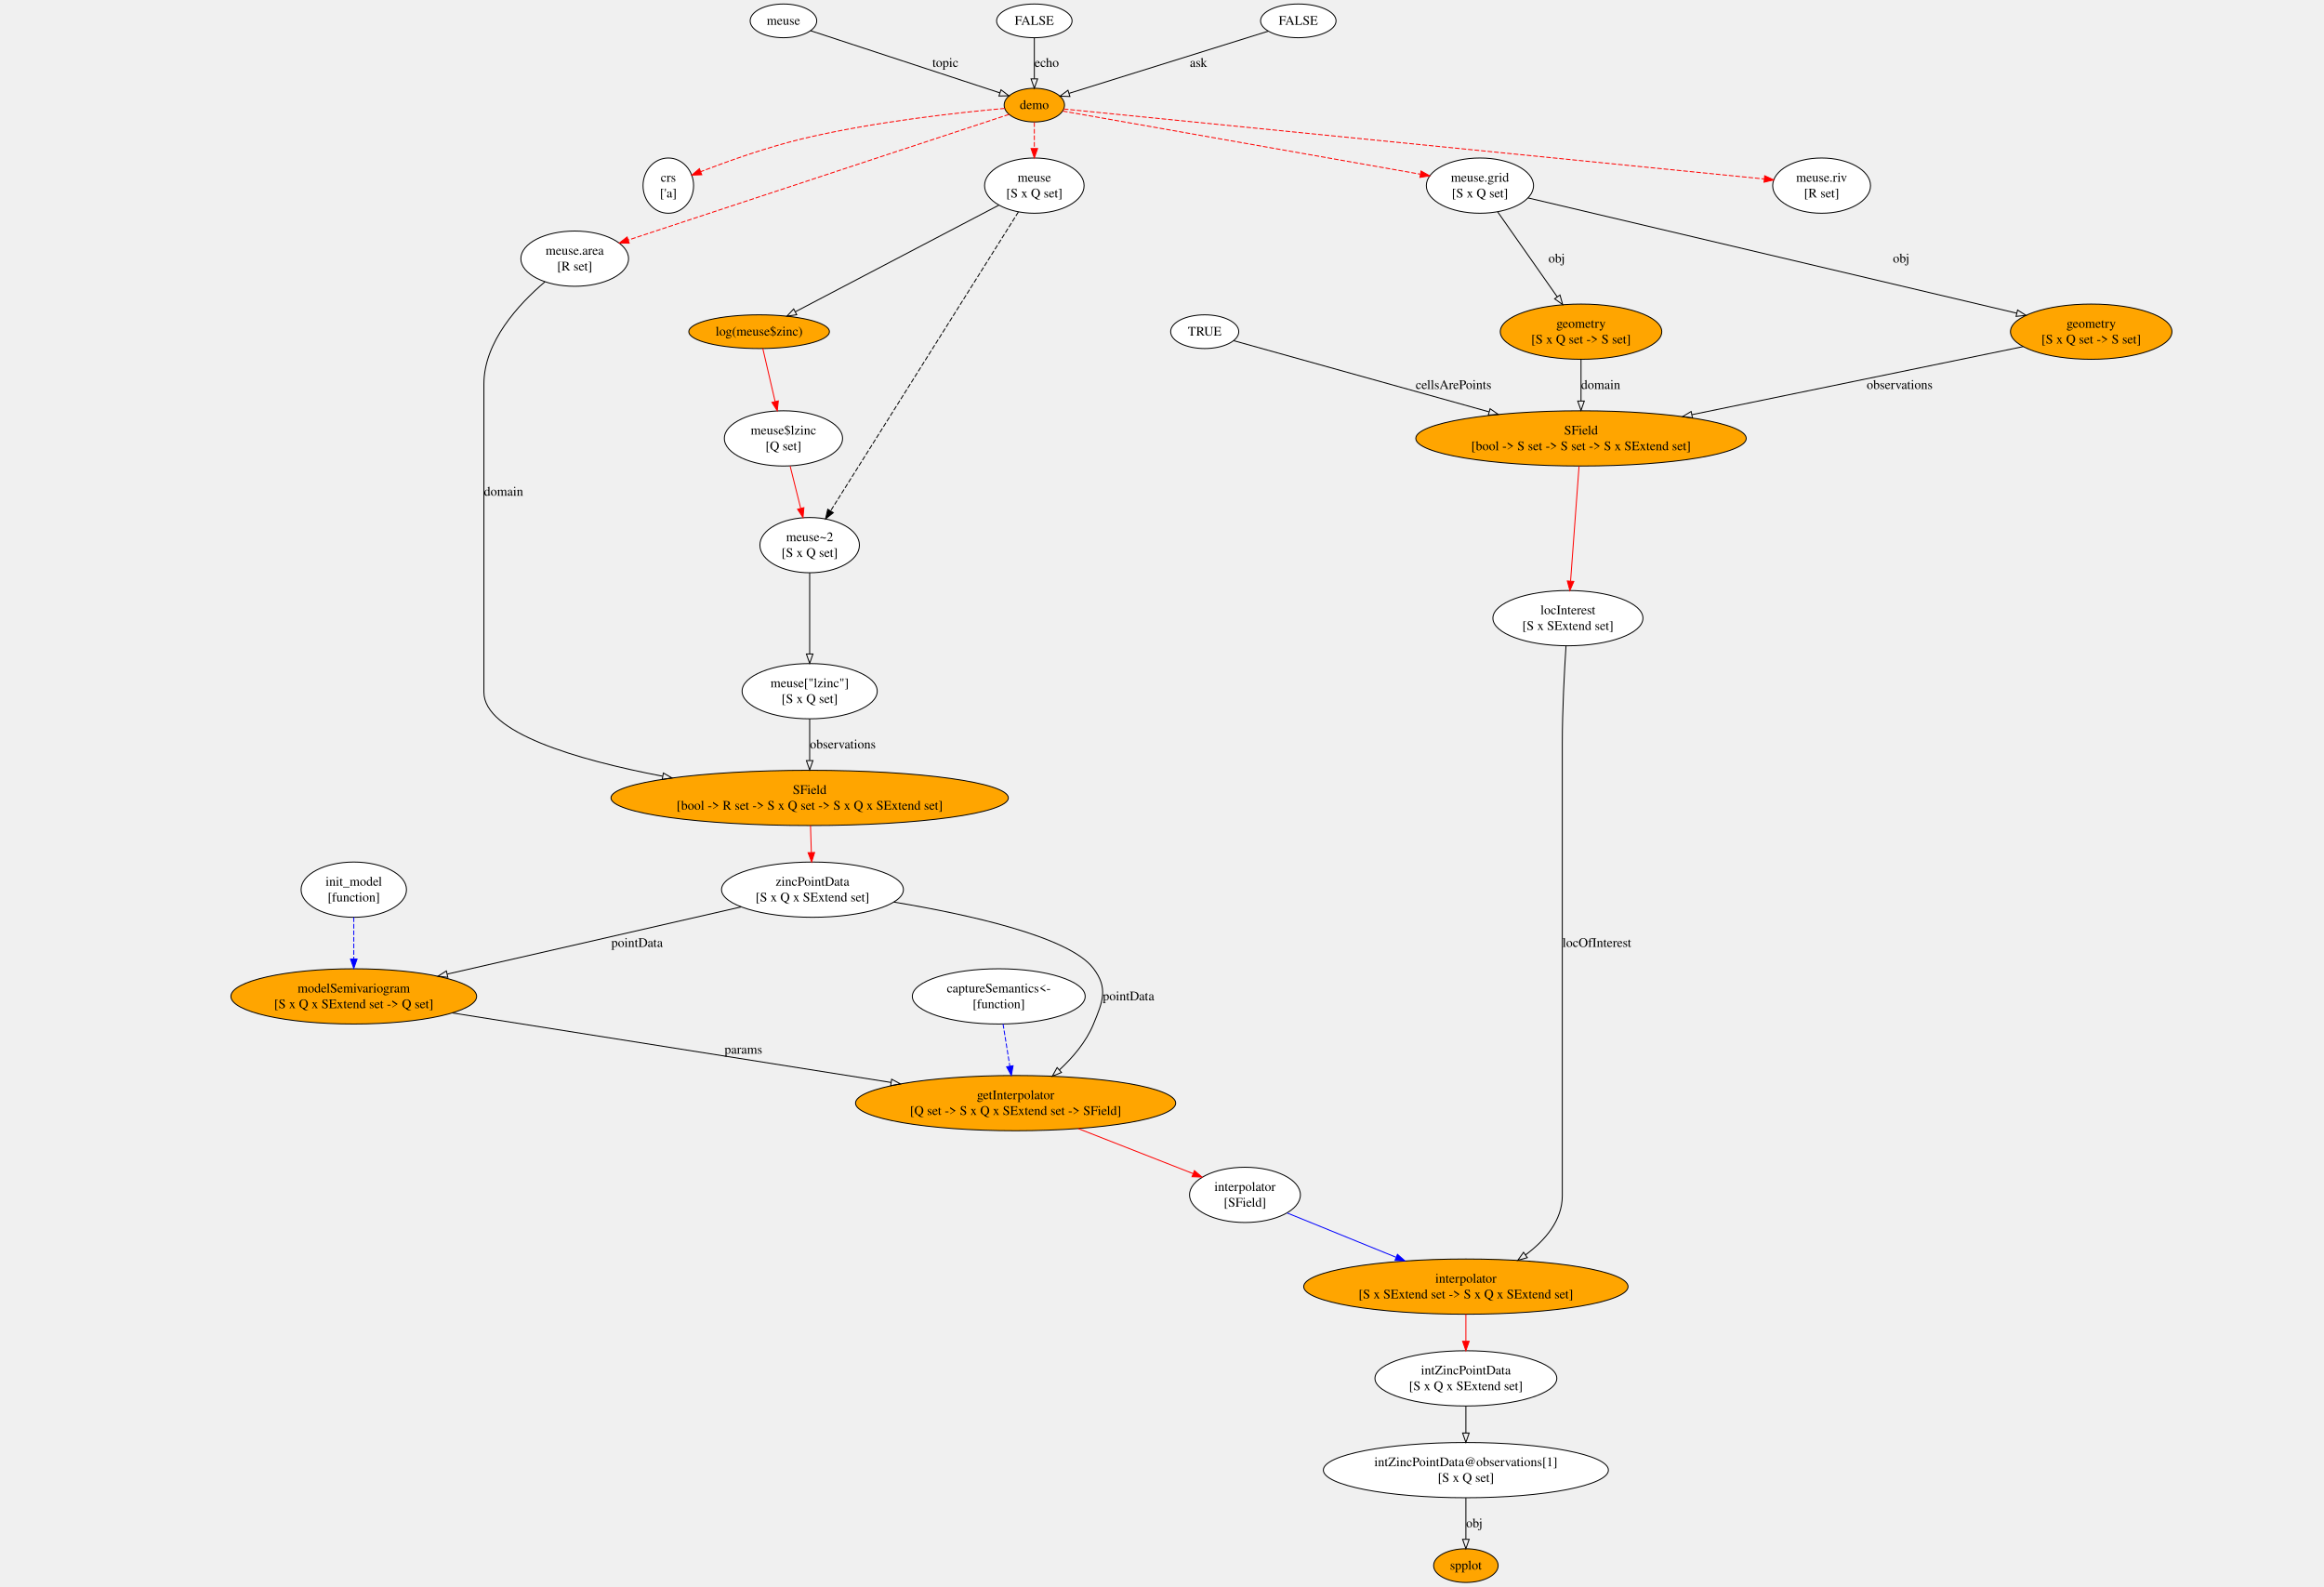
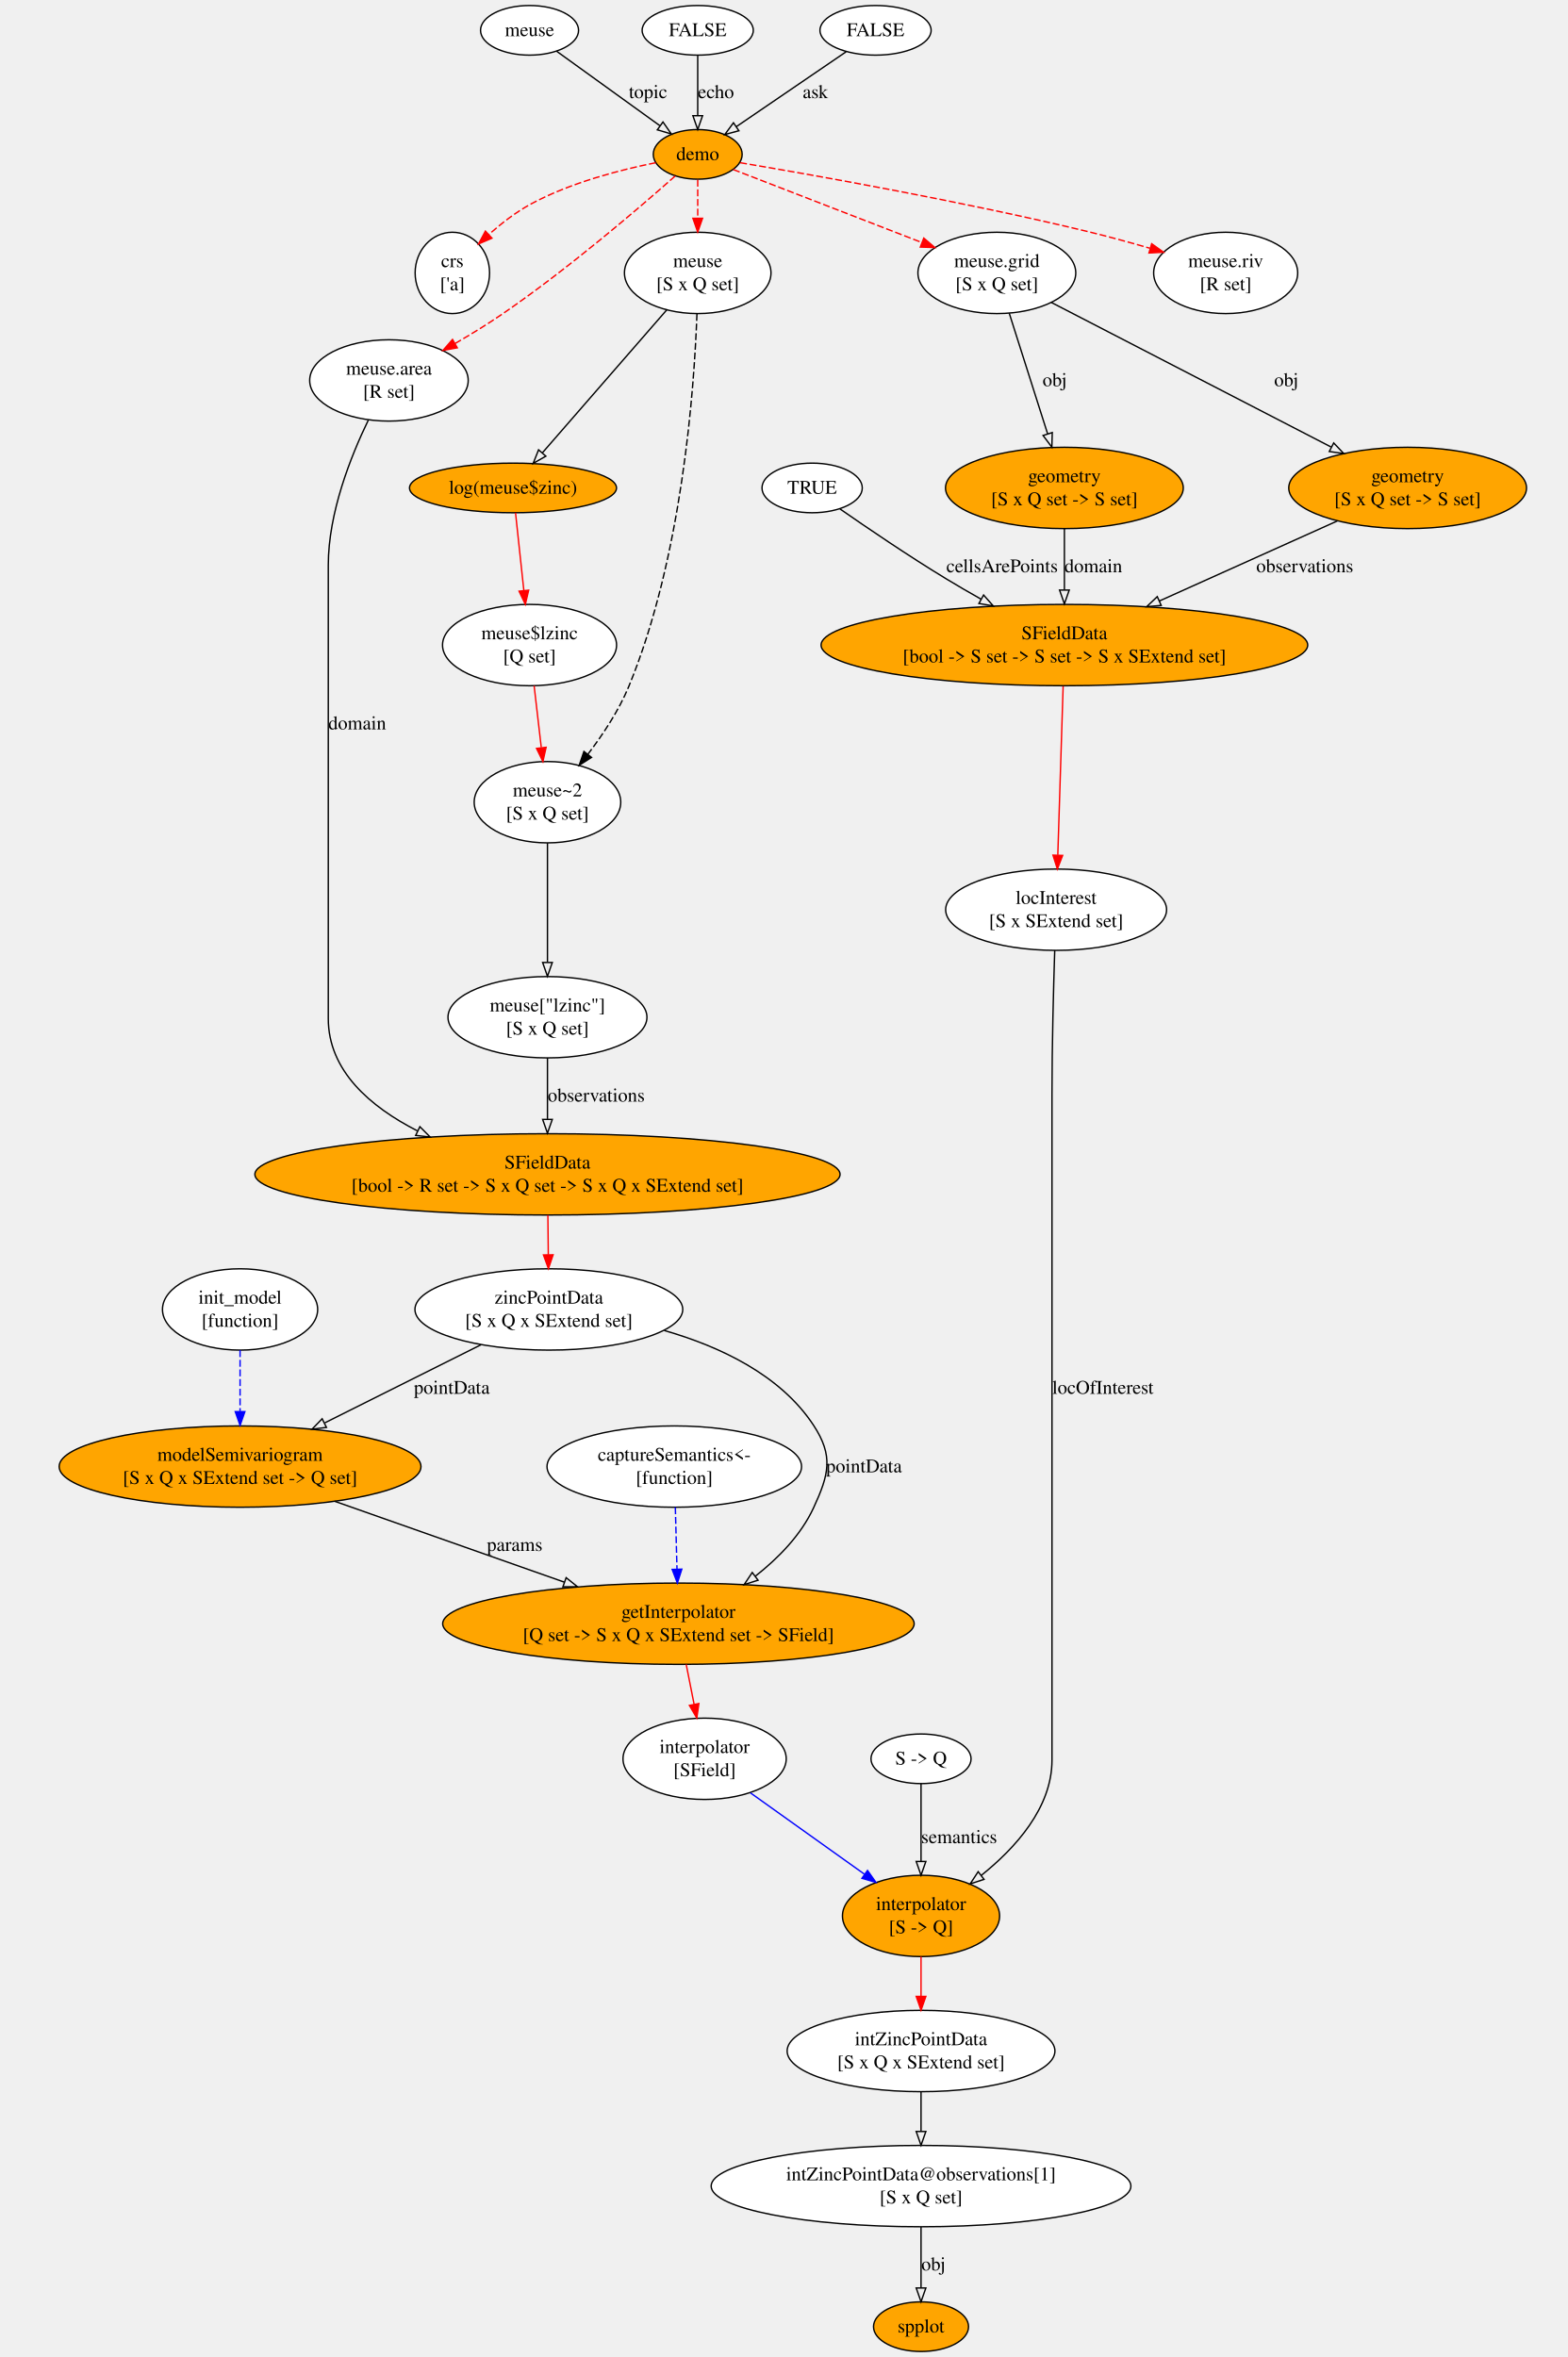
- <svg xmlns="http://www.w3.org/2000/svg" width="545pt" height="372pt" viewBox="0.00 0.00 545.18 372.00">
-   <g id="graph1" class="graph" transform="scale(0.219599 0.219599) rotate(0) translate(4 1690)">
+ <svg xmlns="http://www.w3.org/2000/svg" width="246pt" height="370pt" viewBox="0.00 0.00 246.00 370.12">
+   <g id="graph1" class="graph" transform="scale(0.216445 0.216445) rotate(0) translate(4 1706)">
    <g id="node1" class="node">
-       <ellipse fill="orange" stroke="black" cx="1100.93" cy="-1578" rx="32.239" ry="18" />
-       <text text-anchor="middle" x="1100.93" y="-1573.8" font-family="Times,serif" font-size="14.00">demo</text>
+       <ellipse fill="orange" stroke="black" cx="501.97" cy="-1594" rx="32.239" ry="18" />
+       <text text-anchor="middle" x="501.97" y="-1589.8" font-family="Times,serif" font-size="14.00">demo</text>
    </g>
    <g id="node5" class="node">
-       <ellipse fill="white" stroke="black" cx="709.927" cy="-1492" rx="27" ry="29.5" />
-       <text text-anchor="middle" x="709.927" y="-1496.2" font-family="Times,serif" font-size="14.00">crs </text>
-       <text text-anchor="middle" x="709.927" y="-1479.4" font-family="Times,serif" font-size="14.00">['a]</text>
+       <ellipse fill="white" stroke="black" cx="323.97" cy="-1508" rx="27" ry="29.5" />
+       <text text-anchor="middle" x="323.97" y="-1512.2" font-family="Times,serif" font-size="14.00">crs </text>
+       <text text-anchor="middle" x="323.97" y="-1495.4" font-family="Times,serif" font-size="14.00">['a]</text>
    </g>
    <g id="edge1" class="edge">
-       <path fill="none" stroke="red" stroke-dasharray="5,2" d="M1069.25,-1574.47C1021.75,-1570.24 929.464,-1560.34 852.927,-1542 815.145,-1532.95 773.238,-1517.98 744.612,-1506.96" />
-       <polygon fill="red" stroke="red" points="745.658,-1503.61 735.07,-1503.25 743.119,-1510.14 745.658,-1503.61" />
+       <path fill="none" stroke="red" stroke-dasharray="5,2" d="M471.5,-1587.94C446.161,-1582.88 409.725,-1573.55 380.97,-1558 370.139,-1552.14 359.548,-1543.94 350.492,-1535.93" />
+       <polygon fill="red" stroke="red" points="352.689,-1533.19 342.962,-1529 347.947,-1538.34 352.689,-1533.19" />
    </g>
    <g id="node6" class="node">
-       <ellipse fill="white" stroke="black" cx="1100.93" cy="-1492" rx="53.159" ry="29.5" />
-       <text text-anchor="middle" x="1100.93" y="-1496.2" font-family="Times,serif" font-size="14.00">meuse </text>
-       <text text-anchor="middle" x="1100.93" y="-1479.4" font-family="Times,serif" font-size="14.00">[S x Q set]</text>
+       <ellipse fill="white" stroke="black" cx="501.97" cy="-1508" rx="53.159" ry="29.5" />
+       <text text-anchor="middle" x="501.97" y="-1512.2" font-family="Times,serif" font-size="14.00">meuse </text>
+       <text text-anchor="middle" x="501.97" y="-1495.4" font-family="Times,serif" font-size="14.00">[S x Q set]</text>
    </g>
    <g id="edge2" class="edge">
-       <path fill="none" stroke="red" stroke-dasharray="5,2" d="M1100.93,-1559.6C1100.93,-1551.46 1100.93,-1541.43 1100.93,-1531.65" />
-       <polygon fill="red" stroke="red" points="1104.43,-1531.63 1100.93,-1521.63 1097.43,-1531.63 1104.43,-1531.63" />
+       <path fill="none" stroke="red" stroke-dasharray="5,2" d="M501.97,-1575.6C501.97,-1567.46 501.97,-1557.43 501.97,-1547.65" />
+       <polygon fill="red" stroke="red" points="505.47,-1547.63 501.97,-1537.63 498.47,-1547.63 505.47,-1547.63" />
    </g>
    <g id="node7" class="node">
-       <ellipse fill="white" stroke="black" cx="609.927" cy="-1414" rx="57.5" ry="29.5" />
-       <text text-anchor="middle" x="609.927" y="-1418.2" font-family="Times,serif" font-size="14.00">meuse.area </text>
-       <text text-anchor="middle" x="609.927" y="-1401.4" font-family="Times,serif" font-size="14.00">[R set]</text>
+       <ellipse fill="white" stroke="black" cx="277.97" cy="-1430" rx="57.5" ry="29.5" />
+       <text text-anchor="middle" x="277.97" y="-1434.2" font-family="Times,serif" font-size="14.00">meuse.area </text>
+       <text text-anchor="middle" x="277.97" y="-1417.4" font-family="Times,serif" font-size="14.00">[R set]</text>
    </g>
    <g id="edge3" class="edge">
-       <path fill="none" stroke="red" stroke-dasharray="5,2" d="M1073.83,-1568.06C996.433,-1542.52 773.147,-1468.85 667.124,-1433.87" />
-       <polygon fill="red" stroke="red" points="668.138,-1430.52 657.545,-1430.71 665.945,-1437.17 668.138,-1430.52" />
+       <path fill="none" stroke="red" stroke-dasharray="5,2" d="M485.598,-1578.28C459.847,-1555.48 407.864,-1510.81 359.97,-1478 349.288,-1470.68 337.401,-1463.41 326.066,-1456.85" />
+       <polygon fill="red" stroke="red" points="327.548,-1453.67 317.127,-1451.76 324.082,-1459.75 327.548,-1453.67" />
    </g>
    <g id="node8" class="node">
-       <ellipse fill="white" stroke="black" cx="1576.93" cy="-1492" rx="57.25" ry="29.5" />
-       <text text-anchor="middle" x="1576.93" y="-1496.2" font-family="Times,serif" font-size="14.00">meuse.grid </text>
-       <text text-anchor="middle" x="1576.93" y="-1479.4" font-family="Times,serif" font-size="14.00">[S x Q set]</text>
+       <ellipse fill="white" stroke="black" cx="718.97" cy="-1508" rx="57.25" ry="29.5" />
+       <text text-anchor="middle" x="718.97" y="-1512.2" font-family="Times,serif" font-size="14.00">meuse.grid </text>
+       <text text-anchor="middle" x="718.97" y="-1495.4" font-family="Times,serif" font-size="14.00">[S x Q set]</text>
    </g>
    <g id="edge4" class="edge">
-       <path fill="none" stroke="red" stroke-dasharray="5,2" d="M1131.43,-1571.62C1207.98,-1558.11 1409.51,-1522.54 1513.24,-1504.24" />
-       <polygon fill="red" stroke="red" points="1514.03,-1507.65 1523.27,-1502.47 1512.81,-1500.76 1514.03,-1507.65" />
+       <path fill="none" stroke="red" stroke-dasharray="5,2" d="M527.714,-1583.03C561.289,-1570.04 620.892,-1546.97 664.663,-1530.02" />
+       <polygon fill="red" stroke="red" points="665.963,-1533.27 674.026,-1526.4 663.436,-1526.74 665.963,-1533.27" />
    </g>
    <g id="node9" class="node">
-       <ellipse fill="white" stroke="black" cx="1941.93" cy="-1492" rx="52.25" ry="29.5" />
-       <text text-anchor="middle" x="1941.93" y="-1496.2" font-family="Times,serif" font-size="14.00">meuse.riv </text>
-       <text text-anchor="middle" x="1941.93" y="-1479.4" font-family="Times,serif" font-size="14.00">[R set]</text>
+       <ellipse fill="white" stroke="black" cx="884.97" cy="-1508" rx="52.25" ry="29.5" />
+       <text text-anchor="middle" x="884.97" y="-1512.2" font-family="Times,serif" font-size="14.00">meuse.riv </text>
+       <text text-anchor="middle" x="884.97" y="-1495.4" font-family="Times,serif" font-size="14.00">[R set]</text>
    </g>
    <g id="edge5" class="edge">
-       <path fill="none" stroke="red" stroke-dasharray="5,2" d="M1132.36,-1573.86C1256.49,-1561.46 1713.94,-1515.77 1880.64,-1499.12" />
-       <polygon fill="red" stroke="red" points="1881.12,-1502.59 1890.72,-1498.11 1880.43,-1495.63 1881.12,-1502.59" />
+       <path fill="none" stroke="red" stroke-dasharray="5,2" d="M532.737,-1587.96C584.923,-1579.2 693.992,-1559.98 784.97,-1538 799.674,-1534.45 815.451,-1530.12 830.028,-1525.9" />
+       <polygon fill="red" stroke="red" points="831.288,-1529.18 839.901,-1523.01 829.32,-1522.46 831.288,-1529.18" />
    </g>
    <g id="node2" class="node">
-       <ellipse fill="white" stroke="black" cx="832.927" cy="-1668" rx="35.558" ry="18" />
-       <text text-anchor="middle" x="832.927" y="-1663.8" font-family="Times,serif" font-size="14.00">meuse</text>
+       <ellipse fill="white" stroke="black" cx="379.97" cy="-1684" rx="35.558" ry="18" />
+       <text text-anchor="middle" x="379.97" y="-1679.8" font-family="Times,serif" font-size="14.00">meuse</text>
    </g>
    <g id="edge6" class="edge">
-       <path fill="none" stroke="black" d="M861.863,-1657.5C910.919,-1641.39 1010.32,-1608.75 1064.21,-1591.06" />
-       <polygon fill="none" stroke="black" points="1065.31,-1594.38 1073.72,-1587.94 1063.12,-1587.73 1065.31,-1594.38" />
-       <text text-anchor="middle" x="1005.93" y="-1618.8" font-family="Times,serif" font-size="14.00">topic</text>
+       <path fill="none" stroke="black" d="M399.571,-1668.86C419.878,-1654.21 451.774,-1631.21 474.571,-1614.76" />
+       <polygon fill="none" stroke="black" points="476.756,-1617.5 482.819,-1608.81 472.661,-1611.82 476.756,-1617.5" />
+       <text text-anchor="middle" x="465.967" y="-1634.8" font-family="Times,serif" font-size="14.00">topic</text>
    </g>
    <g id="node3" class="node">
-       <ellipse fill="white" stroke="black" cx="1100.93" cy="-1668" rx="40.315" ry="18" />
-       <text text-anchor="middle" x="1100.93" y="-1663.8" font-family="Times,serif" font-size="14.00">FALSE</text>
+       <ellipse fill="white" stroke="black" cx="501.97" cy="-1684" rx="40.315" ry="18" />
+       <text text-anchor="middle" x="501.97" y="-1679.8" font-family="Times,serif" font-size="14.00">FALSE</text>
    </g>
    <g id="edge7" class="edge">
-       <path fill="none" stroke="black" d="M1100.93,-1649.61C1100.93,-1637.24 1100.93,-1620.37 1100.93,-1606.22" />
-       <polygon fill="none" stroke="black" points="1104.43,-1606.05 1100.93,-1596.05 1097.43,-1606.05 1104.43,-1606.05" />
-       <text text-anchor="middle" x="1114.14" y="-1618.8" font-family="Times,serif" font-size="14.00">echo</text>
+       <path fill="none" stroke="black" d="M501.97,-1665.61C501.97,-1653.24 501.97,-1636.37 501.97,-1622.22" />
+       <polygon fill="none" stroke="black" points="505.47,-1622.05 501.97,-1612.05 498.47,-1622.05 505.47,-1622.05" />
+       <text text-anchor="middle" x="515.184" y="-1634.8" font-family="Times,serif" font-size="14.00">echo</text>
    </g>
    <g id="node4" class="node">
-       <ellipse fill="white" stroke="black" cx="1382.93" cy="-1668" rx="40.315" ry="18" />
-       <text text-anchor="middle" x="1382.93" y="-1663.8" font-family="Times,serif" font-size="14.00">FALSE</text>
+       <ellipse fill="white" stroke="black" cx="630.97" cy="-1684" rx="40.315" ry="18" />
+       <text text-anchor="middle" x="630.97" y="-1679.8" font-family="Times,serif" font-size="14.00">FALSE</text>
    </g>
    <g id="edge8" class="edge">
-       <path fill="none" stroke="black" d="M1350.85,-1656.99C1298.26,-1640.58 1193.97,-1608.03 1138.18,-1590.63" />
-       <polygon fill="none" stroke="black" points="1138.94,-1587.2 1128.35,-1587.56 1136.86,-1593.88 1138.94,-1587.2" />
-       <text text-anchor="middle" x="1276.26" y="-1618.8" font-family="Times,serif" font-size="14.00">ask</text>
+       <path fill="none" stroke="black" d="M609.668,-1668.47C587.871,-1653.6 553.892,-1630.42 529.94,-1614.08" />
+       <polygon fill="none" stroke="black" points="531.843,-1611.14 521.61,-1608.4 527.899,-1616.92 531.843,-1611.14" />
+       <text text-anchor="middle" x="587.299" y="-1634.8" font-family="Times,serif" font-size="14.00">ask</text>
    </g>
    <g id="node10" class="node">
-       <ellipse fill="white" stroke="black" cx="860.927" cy="-1108" rx="53.159" ry="29.5" />
-       <text text-anchor="middle" x="860.927" y="-1112.2" font-family="Times,serif" font-size="14.00">meuse~2 </text>
-       <text text-anchor="middle" x="860.927" y="-1095.4" font-family="Times,serif" font-size="14.00">[S x Q set]</text>
+       <ellipse fill="white" stroke="black" cx="392.97" cy="-1124" rx="53.159" ry="29.5" />
+       <text text-anchor="middle" x="392.97" y="-1128.2" font-family="Times,serif" font-size="14.00">meuse~2 </text>
+       <text text-anchor="middle" x="392.97" y="-1111.4" font-family="Times,serif" font-size="14.00">[S x Q set]</text>
    </g>
    <g id="edge9" class="edge">
-       <path fill="none" stroke="black" stroke-dasharray="5,2" d="M1083.86,-1463.83C1041.41,-1396.27 931.069,-1220.64 883.402,-1144.77" />
-       <polygon fill="black" stroke="black" points="886.192,-1142.63 877.908,-1136.03 880.264,-1146.36 886.192,-1142.63" />
+       <path fill="none" stroke="black" stroke-dasharray="5,2" d="M501.408,-1478.22C499.435,-1423.52 490.659,-1301.64 451.97,-1208 444.746,-1190.52 433.253,-1173.15 422.323,-1158.85" />
+       <polygon fill="black" stroke="black" points="424.926,-1156.5 415.988,-1150.81 419.428,-1160.83 424.926,-1156.5" />
    </g>
    <g id="node12" class="node">
-       <ellipse fill="orange" stroke="black" cx="806.927" cy="-1336" rx="75.086" ry="18" />
-       <text text-anchor="middle" x="806.927" y="-1331.8" font-family="Times,serif" font-size="14.00">log(meuse$zinc)</text>
+       <ellipse fill="orange" stroke="black" cx="367.97" cy="-1352" rx="75.086" ry="18" />
+       <text text-anchor="middle" x="367.97" y="-1347.8" font-family="Times,serif" font-size="14.00">log(meuse$zinc)</text>
    </g>
    <g id="edge10" class="edge">
-       <path fill="none" stroke="black" d="M1063.09,-1471.18C1006.97,-1441.79 902.226,-1386.92 845.617,-1357.27" />
-       <polygon fill="none" stroke="black" points="847.109,-1354.1 836.627,-1352.56 843.861,-1360.3 847.109,-1354.1" />
+       <path fill="none" stroke="black" d="M479.541,-1481.22C454.451,-1452.39 414.099,-1406.01 389.416,-1377.65" />
+       <polygon fill="none" stroke="black" points="391.799,-1375.05 382.594,-1369.81 386.518,-1379.65 391.799,-1375.05" />
    </g>
    <g id="node14" class="node">
-       <ellipse fill="orange" stroke="black" cx="860.927" cy="-838" rx="212.25" ry="29.5" />
-       <text text-anchor="middle" x="860.927" y="-842.2" font-family="Times,serif" font-size="14.00">SField</text>
-       <text text-anchor="middle" x="860.927" y="-825.4" font-family="Times,serif" font-size="14.00">[bool -&gt; R set -&gt; S x Q set -&gt; S x Q x SExtend set]</text>
+       <ellipse fill="orange" stroke="black" cx="392.97" cy="-854" rx="212.25" ry="29.5" />
+       <text text-anchor="middle" x="392.97" y="-858.2" font-family="Times,serif" font-size="14.00">SFieldData</text>
+       <text text-anchor="middle" x="392.97" y="-841.4" font-family="Times,serif" font-size="14.00">[bool -&gt; R set -&gt; S x Q set -&gt; S x Q x SExtend set]</text>
    </g>
    <g id="edge11" class="edge">
-       <path fill="none" stroke="black" d="M578.166,-1389.3C549.877,-1365.23 512.927,-1325.15 512.927,-1280 512.927,-1280 512.927,-1280 512.927,-951 512.927,-907.751 611.553,-878.809 703.796,-861.197" />
-       <polygon fill="none" stroke="black" points="704.662,-864.596 713.848,-859.317 703.375,-857.715 704.662,-864.596" />
-       <text text-anchor="middle" x="533.925" y="-1160.8" font-family="Times,serif" font-size="14.00">domain</text>
+       <path fill="none" stroke="black" d="M263.073,-1401.34C250.308,-1375.03 233.97,-1333.94 233.97,-1296 233.97,-1296 233.97,-1296 233.97,-967 233.97,-929.186 264.399,-903.022 298.634,-885.553" />
+       <polygon fill="none" stroke="black" points="300.408,-888.582 307.884,-881.075 297.358,-882.282 300.408,-888.582" />
+       <text text-anchor="middle" x="254.967" y="-1176.8" font-family="Times,serif" font-size="14.00">domain</text>
    </g>
    <g id="node23" class="node">
-       <ellipse fill="orange" stroke="black" cx="2229.93" cy="-1336" rx="86.25" ry="29.5" />
-       <text text-anchor="middle" x="2229.93" y="-1340.2" font-family="Times,serif" font-size="14.00">geometry</text>
-       <text text-anchor="middle" x="2229.93" y="-1323.4" font-family="Times,serif" font-size="14.00">[S x Q set -&gt; S set]</text>
+       <ellipse fill="orange" stroke="black" cx="1016.97" cy="-1352" rx="86.25" ry="29.5" />
+       <text text-anchor="middle" x="1016.97" y="-1356.2" font-family="Times,serif" font-size="14.00">geometry</text>
+       <text text-anchor="middle" x="1016.97" y="-1339.4" font-family="Times,serif" font-size="14.00">[S x Q set -&gt; S set]</text>
    </g>
    <g id="edge12" class="edge">
-       <path fill="none" stroke="black" d="M1628.44,-1478.85C1742,-1452.07 2014.52,-1387.8 2150.28,-1355.78" />
-       <polygon fill="none" stroke="black" points="2151.28,-1359.14 2160.21,-1353.44 2149.67,-1352.33 2151.28,-1359.14" />
-       <text text-anchor="middle" x="2026.87" y="-1409.8" font-family="Times,serif" font-size="14.00">obj</text>
+       <path fill="none" stroke="black" d="M758.542,-1486.55C810.615,-1459.64 902.43,-1412.19 961.438,-1381.7" />
+       <polygon fill="none" stroke="black" points="963.339,-1384.65 970.616,-1376.95 960.125,-1378.44 963.339,-1384.65" />
+       <text text-anchor="middle" x="928.915" y="-1425.8" font-family="Times,serif" font-size="14.00">obj</text>
    </g>
    <g id="node24" class="node">
-       <ellipse fill="orange" stroke="black" cx="1684.93" cy="-1336" rx="86.25" ry="29.5" />
-       <text text-anchor="middle" x="1684.93" y="-1340.2" font-family="Times,serif" font-size="14.00">geometry</text>
-       <text text-anchor="middle" x="1684.93" y="-1323.4" font-family="Times,serif" font-size="14.00">[S x Q set -&gt; S set]</text>
+       <ellipse fill="orange" stroke="black" cx="767.97" cy="-1352" rx="86.25" ry="29.5" />
+       <text text-anchor="middle" x="767.97" y="-1356.2" font-family="Times,serif" font-size="14.00">geometry</text>
+       <text text-anchor="middle" x="767.97" y="-1339.4" font-family="Times,serif" font-size="14.00">[S x Q set -&gt; S set]</text>
    </g>
    <g id="edge13" class="edge">
-       <path fill="none" stroke="black" d="M1595.99,-1463.82C1613.66,-1438.62 1640.08,-1400.95 1659.53,-1373.21" />
-       <polygon fill="none" stroke="black" points="1662.45,-1375.14 1665.33,-1364.95 1656.72,-1371.12 1662.45,-1375.14" />
-       <text text-anchor="middle" x="1658.87" y="-1409.8" font-family="Times,serif" font-size="14.00">obj</text>
+       <path fill="none" stroke="black" d="M727.957,-1478.75C735.782,-1454.16 747.193,-1418.3 755.829,-1391.16" />
+       <polygon fill="none" stroke="black" points="759.176,-1392.18 758.873,-1381.59 752.506,-1390.06 759.176,-1392.18" />
+       <text text-anchor="middle" x="760.915" y="-1425.8" font-family="Times,serif" font-size="14.00">obj</text>
    </g>
    <g id="node15" class="node">
-       <ellipse fill="white" stroke="black" cx="860.927" cy="-952" rx="72.169" ry="29.5" />
-       <text text-anchor="middle" x="860.927" y="-956.2" font-family="Times,serif" font-size="14.00">meuse["lzinc"] </text>
-       <text text-anchor="middle" x="860.927" y="-939.4" font-family="Times,serif" font-size="14.00">[S x Q set]</text>
+       <ellipse fill="white" stroke="black" cx="392.97" cy="-968" rx="72.169" ry="29.5" />
+       <text text-anchor="middle" x="392.97" y="-972.2" font-family="Times,serif" font-size="14.00">meuse["lzinc"] </text>
+       <text text-anchor="middle" x="392.97" y="-955.4" font-family="Times,serif" font-size="14.00">[S x Q set]</text>
    </g>
    <g id="edge14" class="edge">
-       <path fill="none" stroke="black" d="M860.927,-1078.39C860.927,-1054.05 860.927,-1018.86 860.927,-991.947" />
-       <polygon fill="none" stroke="black" points="864.428,-991.713 860.927,-981.713 857.428,-991.713 864.428,-991.713" />
+       <path fill="none" stroke="black" d="M392.97,-1094.39C392.97,-1070.05 392.97,-1034.86 392.97,-1007.95" />
+       <polygon fill="none" stroke="black" points="396.47,-1007.71 392.97,-997.713 389.47,-1007.71 396.47,-1007.71" />
    </g>
    <g id="node11" class="node">
-       <ellipse fill="white" stroke="black" cx="832.927" cy="-1222" rx="63.133" ry="29.5" />
-       <text text-anchor="middle" x="832.927" y="-1226.2" font-family="Times,serif" font-size="14.00">meuse$lzinc </text>
-       <text text-anchor="middle" x="832.927" y="-1209.4" font-family="Times,serif" font-size="14.00">[Q set]</text>
+       <ellipse fill="white" stroke="black" cx="379.97" cy="-1238" rx="63.133" ry="29.5" />
+       <text text-anchor="middle" x="379.97" y="-1242.2" font-family="Times,serif" font-size="14.00">meuse$lzinc </text>
+       <text text-anchor="middle" x="379.97" y="-1225.4" font-family="Times,serif" font-size="14.00">[Q set]</text>
    </g>
    <g id="edge15" class="edge">
-       <path fill="none" stroke="red" d="M840.065,-1192.45C843.488,-1178.76 847.638,-1162.16 851.332,-1147.38" />
-       <polygon fill="red" stroke="red" points="854.772,-1148.05 853.802,-1137.5 847.981,-1146.35 854.772,-1148.05" />
+       <path fill="none" stroke="red" d="M383.284,-1208.45C384.858,-1194.89 386.762,-1178.48 388.465,-1163.81" />
+       <polygon fill="red" stroke="red" points="391.985,-1163.84 389.662,-1153.5 385.032,-1163.03 391.985,-1163.84" />
    </g>
    <g id="edge16" class="edge">
-       <path fill="none" stroke="red" d="M810.876,-1317.99C814.36,-1302.98 819.566,-1280.56 824.045,-1261.26" />
-       <polygon fill="red" stroke="red" points="827.456,-1262.05 826.308,-1251.52 820.637,-1260.47 827.456,-1262.05" />
+       <path fill="none" stroke="red" d="M369.792,-1333.99C371.393,-1319.05 373.781,-1296.76 375.841,-1277.53" />
+       <polygon fill="red" stroke="red" points="379.329,-1277.83 376.914,-1267.52 372.369,-1277.09 379.329,-1277.83" />
    </g>
    <g id="node13" class="node">
-       <ellipse fill="white" stroke="black" cx="863.927" cy="-740" rx="97.138" ry="29.5" />
-       <text text-anchor="middle" x="863.927" y="-744.2" font-family="Times,serif" font-size="14.00">zincPointData </text>
-       <text text-anchor="middle" x="863.927" y="-727.4" font-family="Times,serif" font-size="14.00">[S x Q x SExtend set]</text>
+       <ellipse fill="white" stroke="black" cx="393.97" cy="-756" rx="97.138" ry="29.5" />
+       <text text-anchor="middle" x="393.97" y="-760.2" font-family="Times,serif" font-size="14.00">zincPointData </text>
+       <text text-anchor="middle" x="393.97" y="-743.4" font-family="Times,serif" font-size="14.00">[S x Q x SExtend set]</text>
    </g>
    <g id="node17" class="node">
-       <ellipse fill="orange" stroke="black" cx="1080.93" cy="-512" rx="171.009" ry="29.5" />
-       <text text-anchor="middle" x="1080.93" y="-516.2" font-family="Times,serif" font-size="14.00">getInterpolator</text>
-       <text text-anchor="middle" x="1080.93" y="-499.4" font-family="Times,serif" font-size="14.00">[Q set -&gt; S x Q x SExtend set -&gt; SField]</text>
+       <ellipse fill="orange" stroke="black" cx="487.97" cy="-528" rx="171.009" ry="29.5" />
+       <text text-anchor="middle" x="487.97" y="-532.2" font-family="Times,serif" font-size="14.00">getInterpolator</text>
+       <text text-anchor="middle" x="487.97" y="-515.4" font-family="Times,serif" font-size="14.00">[Q set -&gt; S x Q x SExtend set -&gt; SField]</text>
    </g>
    <g id="edge18" class="edge">
-       <path fill="none" stroke="black" d="M950.793,-726.759C1029.86,-713.628 1138.08,-689.975 1163.93,-656 1180.08,-634.778 1174.13,-620.637 1163.93,-596 1156.22,-577.402 1142.11,-560.799 1127.67,-547.42" />
-       <polygon fill="none" stroke="black" points="1129.93,-544.744 1120.13,-540.724 1125.29,-549.98 1129.93,-544.744" />
-       <text text-anchor="middle" x="1201.53" y="-621.8" font-family="Times,serif" font-size="14.00">pointData</text>
+       <path fill="none" stroke="black" d="M477.705,-740.735C517.625,-729.272 561.838,-708.721 585.97,-672 600.614,-649.715 597.184,-636.194 585.97,-612 576.864,-592.356 560.565,-575.672 543.84,-562.529" />
+       <polygon fill="none" stroke="black" points="545.724,-559.567 535.625,-556.364 541.523,-565.166 545.724,-559.567" />
+       <text text-anchor="middle" x="622.573" y="-637.8" font-family="Times,serif" font-size="14.00">pointData</text>
    </g>
    <g id="node18" class="node">
-       <ellipse fill="orange" stroke="black" cx="373.927" cy="-626" rx="131.25" ry="29.5" />
-       <text text-anchor="middle" x="373.927" y="-630.2" font-family="Times,serif" font-size="14.00">modelSemivariogram</text>
-       <text text-anchor="middle" x="373.927" y="-613.4" font-family="Times,serif" font-size="14.00">[S x Q x SExtend set -&gt; Q set]</text>
+       <ellipse fill="orange" stroke="black" cx="169.97" cy="-642" rx="131.25" ry="29.5" />
+       <text text-anchor="middle" x="169.97" y="-646.2" font-family="Times,serif" font-size="14.00">modelSemivariogram</text>
+       <text text-anchor="middle" x="169.97" y="-629.4" font-family="Times,serif" font-size="14.00">[S x Q x SExtend set -&gt; Q set]</text>
    </g>
    <g id="edge17" class="edge">
-       <path fill="none" stroke="black" d="M787.903,-721.623C703.48,-702.326 566.868,-671.101 473.855,-649.841" />
-       <polygon fill="none" stroke="black" points="474.395,-646.374 463.866,-647.557 472.835,-653.198 474.395,-646.374" />
-       <text text-anchor="middle" x="676.531" y="-678.8" font-family="Times,serif" font-size="14.00">pointData</text>
+       <path fill="none" stroke="black" d="M344.812,-730.421C311.474,-713.752 267.152,-691.591 231.475,-673.753" />
+       <polygon fill="none" stroke="black" points="232.642,-670.423 222.132,-669.081 229.511,-676.684 232.642,-670.423" />
+       <text text-anchor="middle" x="323.573" y="-694.8" font-family="Times,serif" font-size="14.00">pointData</text>
    </g>
    <g id="edge19" class="edge">
-       <path fill="none" stroke="red" d="M861.819,-808.457C862.101,-799.446 862.417,-789.334 862.717,-779.736" />
-       <polygon fill="red" stroke="red" points="866.22,-779.704 863.034,-769.599 859.223,-779.485 866.22,-779.704" />
+       <path fill="none" stroke="red" d="M393.267,-824.457C393.361,-815.446 393.466,-805.334 393.566,-795.736" />
+       <polygon fill="red" stroke="red" points="397.067,-795.635 393.672,-785.599 390.068,-795.562 397.067,-795.635" />
    </g>
    <g id="edge20" class="edge">
-       <path fill="none" stroke="black" d="M860.927,-922.448C860.927,-908.993 860.927,-892.729 860.927,-878.146" />
-       <polygon fill="none" stroke="black" points="864.428,-877.889 860.927,-867.889 857.428,-877.889 864.428,-877.889" />
-       <text text-anchor="middle" x="896.308" y="-890.8" font-family="Times,serif" font-size="14.00">observations</text>
+       <path fill="none" stroke="black" d="M392.97,-938.448C392.97,-924.993 392.97,-908.729 392.97,-894.146" />
+       <polygon fill="none" stroke="black" points="396.47,-893.889 392.97,-883.889 389.47,-893.889 396.47,-893.889" />
+       <text text-anchor="middle" x="428.35" y="-906.8" font-family="Times,serif" font-size="14.00">observations</text>
    </g>
    <g id="node16" class="node">
-       <ellipse fill="white" stroke="black" cx="1325.93" cy="-414" rx="59.204" ry="29.5" />
-       <text text-anchor="middle" x="1325.93" y="-418.2" font-family="Times,serif" font-size="14.00">interpolator </text>
-       <text text-anchor="middle" x="1325.93" y="-401.4" font-family="Times,serif" font-size="14.00">[SField]</text>
+       <ellipse fill="white" stroke="black" cx="506.97" cy="-430" rx="59.204" ry="29.5" />
+       <text text-anchor="middle" x="506.97" y="-434.2" font-family="Times,serif" font-size="14.00">interpolator </text>
+       <text text-anchor="middle" x="506.97" y="-417.4" font-family="Times,serif" font-size="14.00">[SField]</text>
    </g>
    <g id="node27" class="node">
-       <ellipse fill="orange" stroke="black" cx="1561.93" cy="-316" rx="173.25" ry="29.5" />
-       <text text-anchor="middle" x="1561.93" y="-320.2" font-family="Times,serif" font-size="14.00">interpolator</text>
-       <text text-anchor="middle" x="1561.93" y="-303.4" font-family="Times,serif" font-size="14.00">[S x SExtend set -&gt; S x Q x SExtend set]</text>
+       <ellipse fill="orange" stroke="black" cx="663.97" cy="-316" rx="57.001" ry="29.5" />
+       <text text-anchor="middle" x="663.97" y="-320.2" font-family="Times,serif" font-size="14.00">interpolator</text>
+       <text text-anchor="middle" x="663.97" y="-303.4" font-family="Times,serif" font-size="14.00">[S -&gt; Q]</text>
    </g>
    <g id="edge21" class="edge">
-       <path fill="none" stroke="blue" d="M1371.15,-394.604C1403.97,-381.253 1449.12,-362.89 1487.25,-347.378" />
-       <polygon fill="blue" stroke="blue" points="1488.84,-350.51 1496.78,-343.5 1486.2,-344.026 1488.84,-350.51" />
+       <path fill="none" stroke="blue" d="M540.265,-405.248C564.364,-388.056 597.086,-364.713 622.823,-346.353" />
+       <polygon fill="blue" stroke="blue" points="625.152,-348.991 631.26,-340.334 621.087,-343.292 625.152,-348.991" />
    </g>
    <g id="edge22" class="edge">
-       <path fill="none" stroke="red" d="M1147.87,-484.768C1186.37,-469.683 1234.16,-450.96 1270.53,-436.708" />
-       <polygon fill="red" stroke="red" points="1271.95,-439.908 1279.99,-433.001 1269.4,-433.39 1271.95,-439.908" />
+       <path fill="none" stroke="red" d="M493.619,-498.457C495.421,-489.35 497.446,-479.119 499.364,-469.43" />
+       <polygon fill="red" stroke="red" points="502.801,-470.088 501.309,-459.599 495.934,-468.729 502.801,-470.088" />
    </g>
    <g id="edge23" class="edge">
-       <path fill="none" stroke="black" d="M479.39,-608.293C604.164,-588.527 812.046,-555.595 947.799,-534.09" />
-       <polygon fill="none" stroke="black" points="948.523,-537.519 957.853,-532.497 947.428,-530.605 948.523,-537.519" />
-       <text text-anchor="middle" x="790.14" y="-564.8" font-family="Times,serif" font-size="14.00">params</text>
+       <path fill="none" stroke="black" d="M238.579,-616.836C287.481,-599.612 353.464,-576.373 405.277,-558.125" />
+       <polygon fill="none" stroke="black" points="406.51,-561.401 414.779,-554.778 404.184,-554.799 406.51,-561.401" />
+       <text text-anchor="middle" x="369.182" y="-580.8" font-family="Times,serif" font-size="14.00">params</text>
    </g>
    <g id="node19" class="node">
-       <ellipse fill="white" stroke="black" cx="373.927" cy="-740" rx="56.289" ry="29.5" />
-       <text text-anchor="middle" x="373.927" y="-744.2" font-family="Times,serif" font-size="14.00">init_model </text>
-       <text text-anchor="middle" x="373.927" y="-727.4" font-family="Times,serif" font-size="14.00">[function]</text>
+       <ellipse fill="white" stroke="black" cx="169.97" cy="-756" rx="56.289" ry="29.5" />
+       <text text-anchor="middle" x="169.97" y="-760.2" font-family="Times,serif" font-size="14.00">init_model </text>
+       <text text-anchor="middle" x="169.97" y="-743.4" font-family="Times,serif" font-size="14.00">[function]</text>
    </g>
    <g id="edge24" class="edge">
-       <path fill="none" stroke="blue" stroke-dasharray="5,2" d="M373.927,-710.448C373.927,-696.993 373.927,-680.729 373.927,-666.146" />
-       <polygon fill="blue" stroke="blue" points="377.428,-665.889 373.927,-655.889 370.428,-665.889 377.428,-665.889" />
+       <path fill="none" stroke="blue" stroke-dasharray="5,2" d="M169.97,-726.448C169.97,-712.993 169.97,-696.729 169.97,-682.146" />
+       <polygon fill="blue" stroke="blue" points="173.47,-681.889 169.97,-671.889 166.47,-681.889 173.47,-681.889" />
    </g>
    <g id="node20" class="node">
-       <ellipse fill="white" stroke="black" cx="1062.93" cy="-626" rx="92.333" ry="29.5" />
-       <text text-anchor="middle" x="1062.93" y="-630.2" font-family="Times,serif" font-size="14.00">captureSemantics&lt;- </text>
-       <text text-anchor="middle" x="1062.93" y="-613.4" font-family="Times,serif" font-size="14.00">[function]</text>
+       <ellipse fill="white" stroke="black" cx="484.97" cy="-642" rx="92.333" ry="29.5" />
+       <text text-anchor="middle" x="484.97" y="-646.2" font-family="Times,serif" font-size="14.00">captureSemantics&lt;- </text>
+       <text text-anchor="middle" x="484.97" y="-629.4" font-family="Times,serif" font-size="14.00">[function]</text>
    </g>
    <g id="edge25" class="edge">
-       <path fill="none" stroke="blue" stroke-dasharray="5,2" d="M1067.52,-596.448C1069.72,-582.757 1072.38,-566.158 1074.76,-551.381" />
-       <polygon fill="blue" stroke="blue" points="1078.22,-551.929 1076.35,-541.5 1071.3,-550.818 1078.22,-551.929" />
+       <path fill="none" stroke="blue" stroke-dasharray="5,2" d="M485.734,-612.448C486.098,-598.888 486.537,-582.476 486.93,-567.808" />
+       <polygon fill="blue" stroke="blue" points="490.437,-567.59 487.206,-557.5 483.44,-567.403 490.437,-567.59" />
    </g>
    <g id="node21" class="node">
-       <ellipse fill="white" stroke="black" cx="1670.93" cy="-1030" rx="80.142" ry="29.5" />
-       <text text-anchor="middle" x="1670.93" y="-1034.2" font-family="Times,serif" font-size="14.00">locInterest </text>
-       <text text-anchor="middle" x="1670.93" y="-1017.4" font-family="Times,serif" font-size="14.00">[S x SExtend set]</text>
+       <ellipse fill="white" stroke="black" cx="761.97" cy="-1046" rx="80.142" ry="29.5" />
+       <text text-anchor="middle" x="761.97" y="-1050.2" font-family="Times,serif" font-size="14.00">locInterest </text>
+       <text text-anchor="middle" x="761.97" y="-1033.4" font-family="Times,serif" font-size="14.00">[S x SExtend set]</text>
    </g>
    <g id="edge26" class="edge">
-       <path fill="none" stroke="black" d="M1668.9,-1000.48C1667.16,-973.558 1664.93,-932.057 1664.93,-896 1664.93,-896 1664.93,-896 1664.93,-413 1664.93,-386.664 1646.69,-365.492 1625.55,-349.802" />
-       <polygon fill="none" stroke="black" points="1627.55,-346.924 1617.35,-344.058 1623.53,-352.66 1627.55,-346.924" />
-       <text text-anchor="middle" x="1701.85" y="-678.8" font-family="Times,serif" font-size="14.00">locOfInterest</text>
+       <path fill="none" stroke="black" d="M760.954,-1016.47C760.084,-989.536 758.97,-948.03 758.97,-912 758.97,-912 758.97,-912 758.97,-429 758.97,-394.604 732.59,-365.358 707.632,-345.386" />
+       <polygon fill="none" stroke="black" points="709.678,-342.544 699.614,-339.232 705.416,-348.097 709.678,-342.544" />
+       <text text-anchor="middle" x="795.894" y="-694.8" font-family="Times,serif" font-size="14.00">locOfInterest</text>
    </g>
    <g id="node22" class="node">
-       <ellipse fill="orange" stroke="black" cx="1684.93" cy="-1222" rx="176.5" ry="29.5" />
-       <text text-anchor="middle" x="1684.93" y="-1226.2" font-family="Times,serif" font-size="14.00">SField</text>
-       <text text-anchor="middle" x="1684.93" y="-1209.4" font-family="Times,serif" font-size="14.00">[bool -&gt; S set -&gt; S set -&gt; S x SExtend set]</text>
+       <ellipse fill="orange" stroke="black" cx="767.97" cy="-1238" rx="176.5" ry="29.5" />
+       <text text-anchor="middle" x="767.97" y="-1242.2" font-family="Times,serif" font-size="14.00">SFieldData</text>
+       <text text-anchor="middle" x="767.97" y="-1225.4" font-family="Times,serif" font-size="14.00">[bool -&gt; S set -&gt; S set -&gt; S x SExtend set]</text>
    </g>
    <g id="edge27" class="edge">
-       <path fill="none" stroke="red" d="M1682.8,-1192.14C1680.39,-1159.45 1676.45,-1106.01 1673.78,-1069.72" />
-       <polygon fill="red" stroke="red" points="1677.25,-1069.22 1673.03,-1059.51 1670.27,-1069.74 1677.25,-1069.22" />
+       <path fill="none" stroke="red" d="M767.058,-1208.14C766.026,-1175.45 764.338,-1122.01 763.192,-1085.72" />
+       <polygon fill="red" stroke="red" points="766.684,-1085.39 762.87,-1075.51 759.687,-1085.61 766.684,-1085.39" />
    </g>
    <g id="edge28" class="edge">
-       <path fill="none" stroke="black" d="M2157.27,-1320.07C2066.85,-1301.49 1911.22,-1269.51 1803.44,-1247.36" />
-       <polygon fill="none" stroke="black" points="1803.99,-1243.9 1793.49,-1245.31 1802.58,-1250.75 1803.99,-1243.9" />
-       <text text-anchor="middle" x="2025.31" y="-1274.8" font-family="Times,serif" font-size="14.00">observations</text>
+       <path fill="none" stroke="black" d="M965.98,-1328.06C928.756,-1311.32 877.873,-1288.43 837.009,-1270.05" />
+       <polygon fill="none" stroke="black" points="838.209,-1266.76 827.653,-1265.85 835.337,-1273.14 838.209,-1266.76" />
+       <text text-anchor="middle" x="942.35" y="-1290.8" font-family="Times,serif" font-size="14.00">observations</text>
    </g>
    <g id="edge29" class="edge">
-       <path fill="none" stroke="black" d="M1684.93,-1306.45C1684.93,-1292.99 1684.93,-1276.73 1684.93,-1262.15" />
-       <polygon fill="none" stroke="black" points="1688.43,-1261.89 1684.93,-1251.89 1681.43,-1261.89 1688.43,-1261.89" />
-       <text text-anchor="middle" x="1705.93" y="-1274.8" font-family="Times,serif" font-size="14.00">domain</text>
+       <path fill="none" stroke="black" d="M767.97,-1322.45C767.97,-1308.99 767.97,-1292.73 767.97,-1278.15" />
+       <polygon fill="none" stroke="black" points="771.47,-1277.89 767.97,-1267.89 764.47,-1277.89 771.47,-1277.89" />
+       <text text-anchor="middle" x="788.967" y="-1290.8" font-family="Times,serif" font-size="14.00">domain</text>
    </g>
    <g id="node25" class="node">
-       <ellipse fill="white" stroke="black" cx="1282.93" cy="-1336" rx="36.371" ry="18" />
-       <text text-anchor="middle" x="1282.93" y="-1331.8" font-family="Times,serif" font-size="14.00">TRUE</text>
+       <ellipse fill="white" stroke="black" cx="584.97" cy="-1352" rx="36.371" ry="18" />
+       <text text-anchor="middle" x="584.97" y="-1347.8" font-family="Times,serif" font-size="14.00">TRUE</text>
    </g>
    <g id="edge30" class="edge">
-       <path fill="none" stroke="black" d="M1313.8,-1326.4C1371.4,-1310.35 1497.44,-1275.24 1586.62,-1250.39" />
-       <polygon fill="none" stroke="black" points="1587.79,-1253.7 1596.48,-1247.64 1585.91,-1246.95 1587.79,-1253.7" />
-       <text text-anchor="middle" x="1548.75" y="-1274.8" font-family="Times,serif" font-size="14.00">cellsArePoints</text>
+       <path fill="none" stroke="black" d="M605.148,-1336.78C624.609,-1323.25 655.045,-1302.55 682.324,-1286 690.396,-1281.1 699.007,-1276.11 707.541,-1271.3" />
+       <polygon fill="none" stroke="black" points="709.356,-1274.3 716.38,-1266.37 705.943,-1268.19 709.356,-1274.3" />
+       <text text-anchor="middle" x="722.792" y="-1290.8" font-family="Times,serif" font-size="14.00">cellsArePoints</text>
    </g>
    <g id="node26" class="node">
-       <ellipse fill="white" stroke="black" cx="1561.93" cy="-218" rx="97.138" ry="29.5" />
-       <text text-anchor="middle" x="1561.93" y="-222.2" font-family="Times,serif" font-size="14.00">intZincPointData </text>
-       <text text-anchor="middle" x="1561.93" y="-205.4" font-family="Times,serif" font-size="14.00">[S x Q x SExtend set]</text>
+       <ellipse fill="white" stroke="black" cx="663.97" cy="-218" rx="97.138" ry="29.5" />
+       <text text-anchor="middle" x="663.97" y="-222.2" font-family="Times,serif" font-size="14.00">intZincPointData </text>
+       <text text-anchor="middle" x="663.97" y="-205.4" font-family="Times,serif" font-size="14.00">[S x Q x SExtend set]</text>
+     </g>
+     <g id="node30" class="node">
+       <ellipse fill="white" stroke="black" cx="663.97" cy="-120" rx="152.25" ry="29.5" />
+       <text text-anchor="middle" x="663.97" y="-124.2" font-family="Times,serif" font-size="14.00">intZincPointData@observations[1] </text>
+       <text text-anchor="middle" x="663.97" y="-107.4" font-family="Times,serif" font-size="14.00">[S x Q set]</text>
+     </g>
+     <g id="edge31" class="edge">
+       <path fill="none" stroke="black" d="M663.97,-188.457C663.97,-179.446 663.97,-169.334 663.97,-159.736" />
+       <polygon fill="none" stroke="black" points="667.47,-159.599 663.97,-149.599 660.47,-159.599 667.47,-159.599" />
+     </g>
+     <g id="edge32" class="edge">
+       <path fill="none" stroke="red" d="M663.97,-286.457C663.97,-277.446 663.97,-267.334 663.97,-257.736" />
+       <polygon fill="red" stroke="red" points="667.47,-257.599 663.97,-247.599 660.47,-257.599 667.47,-257.599" />
+     </g>
+     <g id="node28" class="node">
+       <ellipse fill="white" stroke="black" cx="663.97" cy="-430" rx="36.3" ry="18" />
+       <text text-anchor="middle" x="663.97" y="-425.8" font-family="Times,serif" font-size="14.00">S -&gt; Q</text>
+     </g>
+     <g id="edge33" class="edge">
+       <path fill="none" stroke="black" d="M663.97,-411.99C663.97,-397.05 663.97,-374.762 663.97,-355.529" />
+       <polygon fill="none" stroke="black" points="667.47,-355.516 663.97,-345.516 660.47,-355.516 667.47,-355.516" />
+       <text text-anchor="middle" x="691.572" y="-368.8" font-family="Times,serif" font-size="14.00">semantics</text>
    </g>
    <g id="node29" class="node">
-       <ellipse fill="white" stroke="black" cx="1561.93" cy="-120" rx="152.25" ry="29.5" />
-       <text text-anchor="middle" x="1561.93" y="-124.2" font-family="Times,serif" font-size="14.00">intZincPointData@observations[1] </text>
-       <text text-anchor="middle" x="1561.93" y="-107.4" font-family="Times,serif" font-size="14.00">[S x Q set]</text>
-     </g>
-     <g id="edge31" class="edge">
-       <path fill="none" stroke="black" d="M1561.93,-188.457C1561.93,-179.446 1561.93,-169.334 1561.93,-159.736" />
-       <polygon fill="none" stroke="black" points="1565.43,-159.599 1561.93,-149.599 1558.43,-159.599 1565.43,-159.599" />
-     </g>
-     <g id="edge32" class="edge">
-       <path fill="none" stroke="red" d="M1561.93,-286.457C1561.93,-277.446 1561.93,-267.334 1561.93,-257.736" />
-       <polygon fill="red" stroke="red" points="1565.43,-257.599 1561.93,-247.599 1558.43,-257.599 1565.43,-257.599" />
-     </g>
-     <g id="node28" class="node">
-       <ellipse fill="orange" stroke="black" cx="1561.93" cy="-18" rx="34.467" ry="18" />
-       <text text-anchor="middle" x="1561.93" y="-13.8" font-family="Times,serif" font-size="14.00">spplot</text>
-     </g>
-     <g id="edge33" class="edge">
-       <path fill="none" stroke="black" d="M1561.93,-90.344C1561.93,-76.5 1561.93,-59.968 1561.93,-46.306" />
-       <polygon fill="none" stroke="black" points="1565.43,-46.07 1561.93,-36.07 1558.43,-46.07 1565.43,-46.07" />
-       <text text-anchor="middle" x="1570.87" y="-58.8" font-family="Times,serif" font-size="14.00">obj</text>
+       <ellipse fill="orange" stroke="black" cx="663.97" cy="-18" rx="34.467" ry="18" />
+       <text text-anchor="middle" x="663.97" y="-13.8" font-family="Times,serif" font-size="14.00">spplot</text>
+     </g>
+     <g id="edge34" class="edge">
+       <path fill="none" stroke="black" d="M663.97,-90.344C663.97,-76.5 663.97,-59.968 663.97,-46.306" />
+       <polygon fill="none" stroke="black" points="667.47,-46.07 663.97,-36.07 660.47,-46.07 667.47,-46.07" />
+       <text text-anchor="middle" x="672.915" y="-58.8" font-family="Times,serif" font-size="14.00">obj</text>
    </g>
  </g>
</svg>
